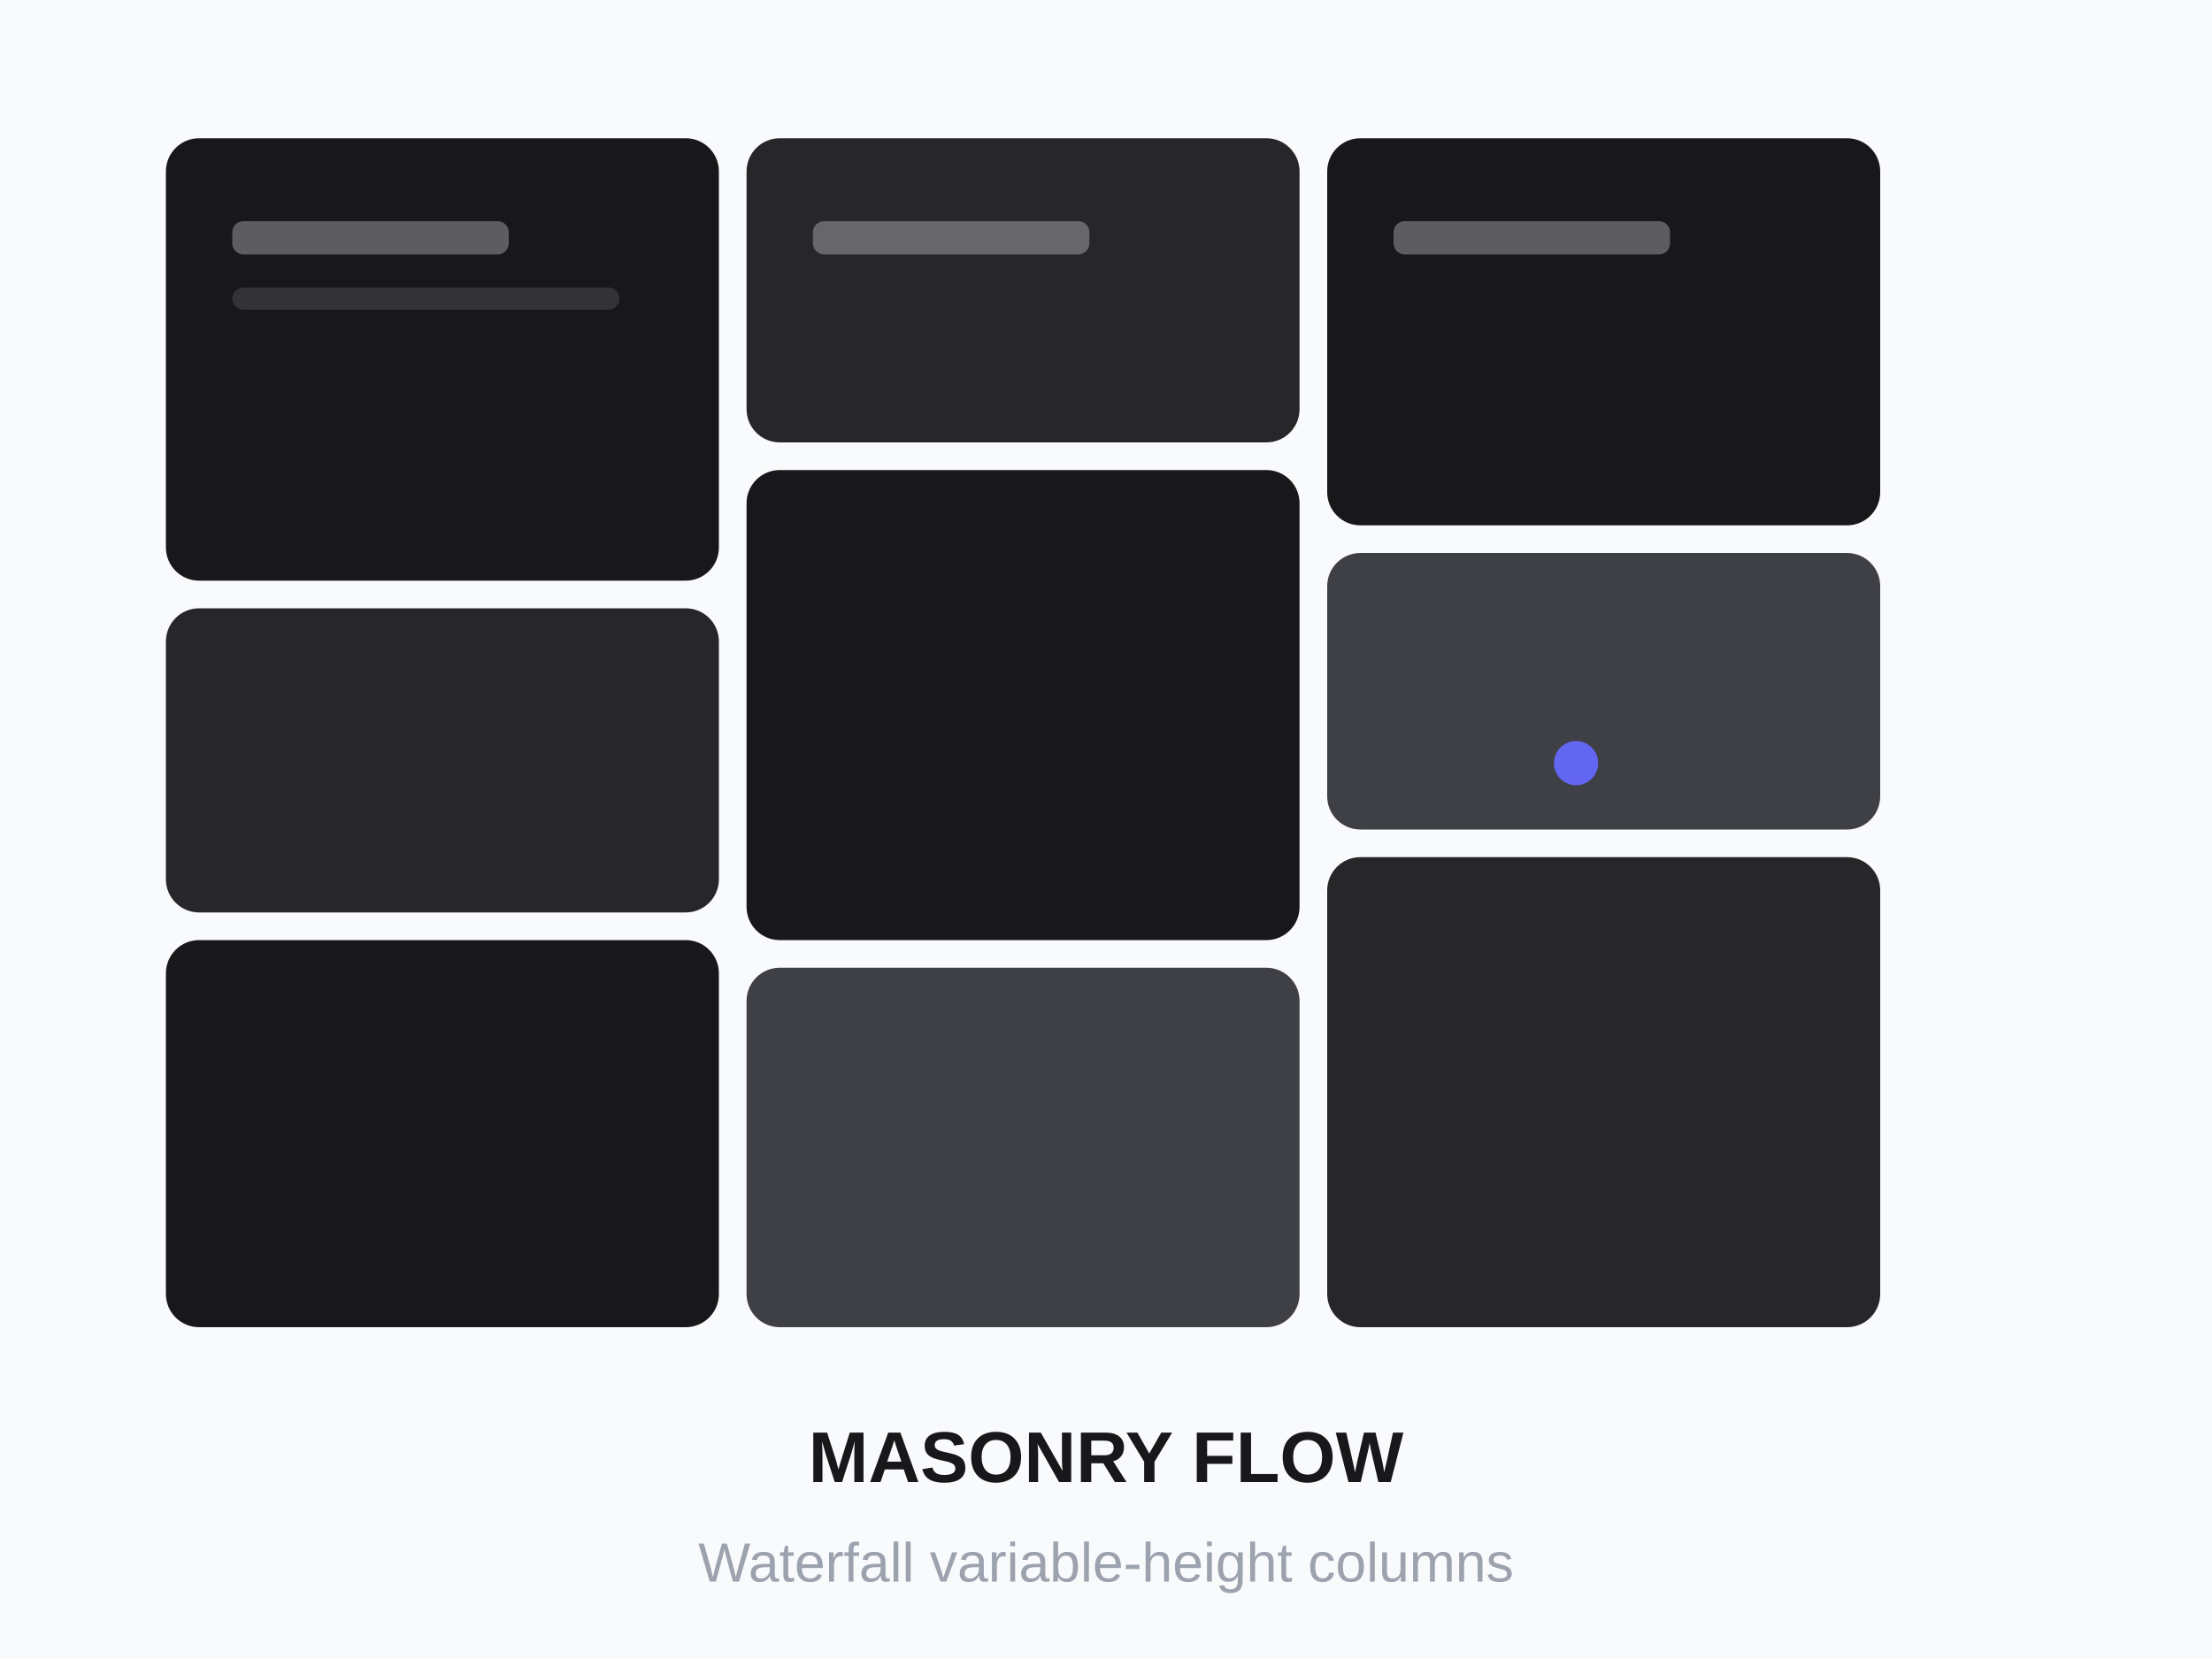
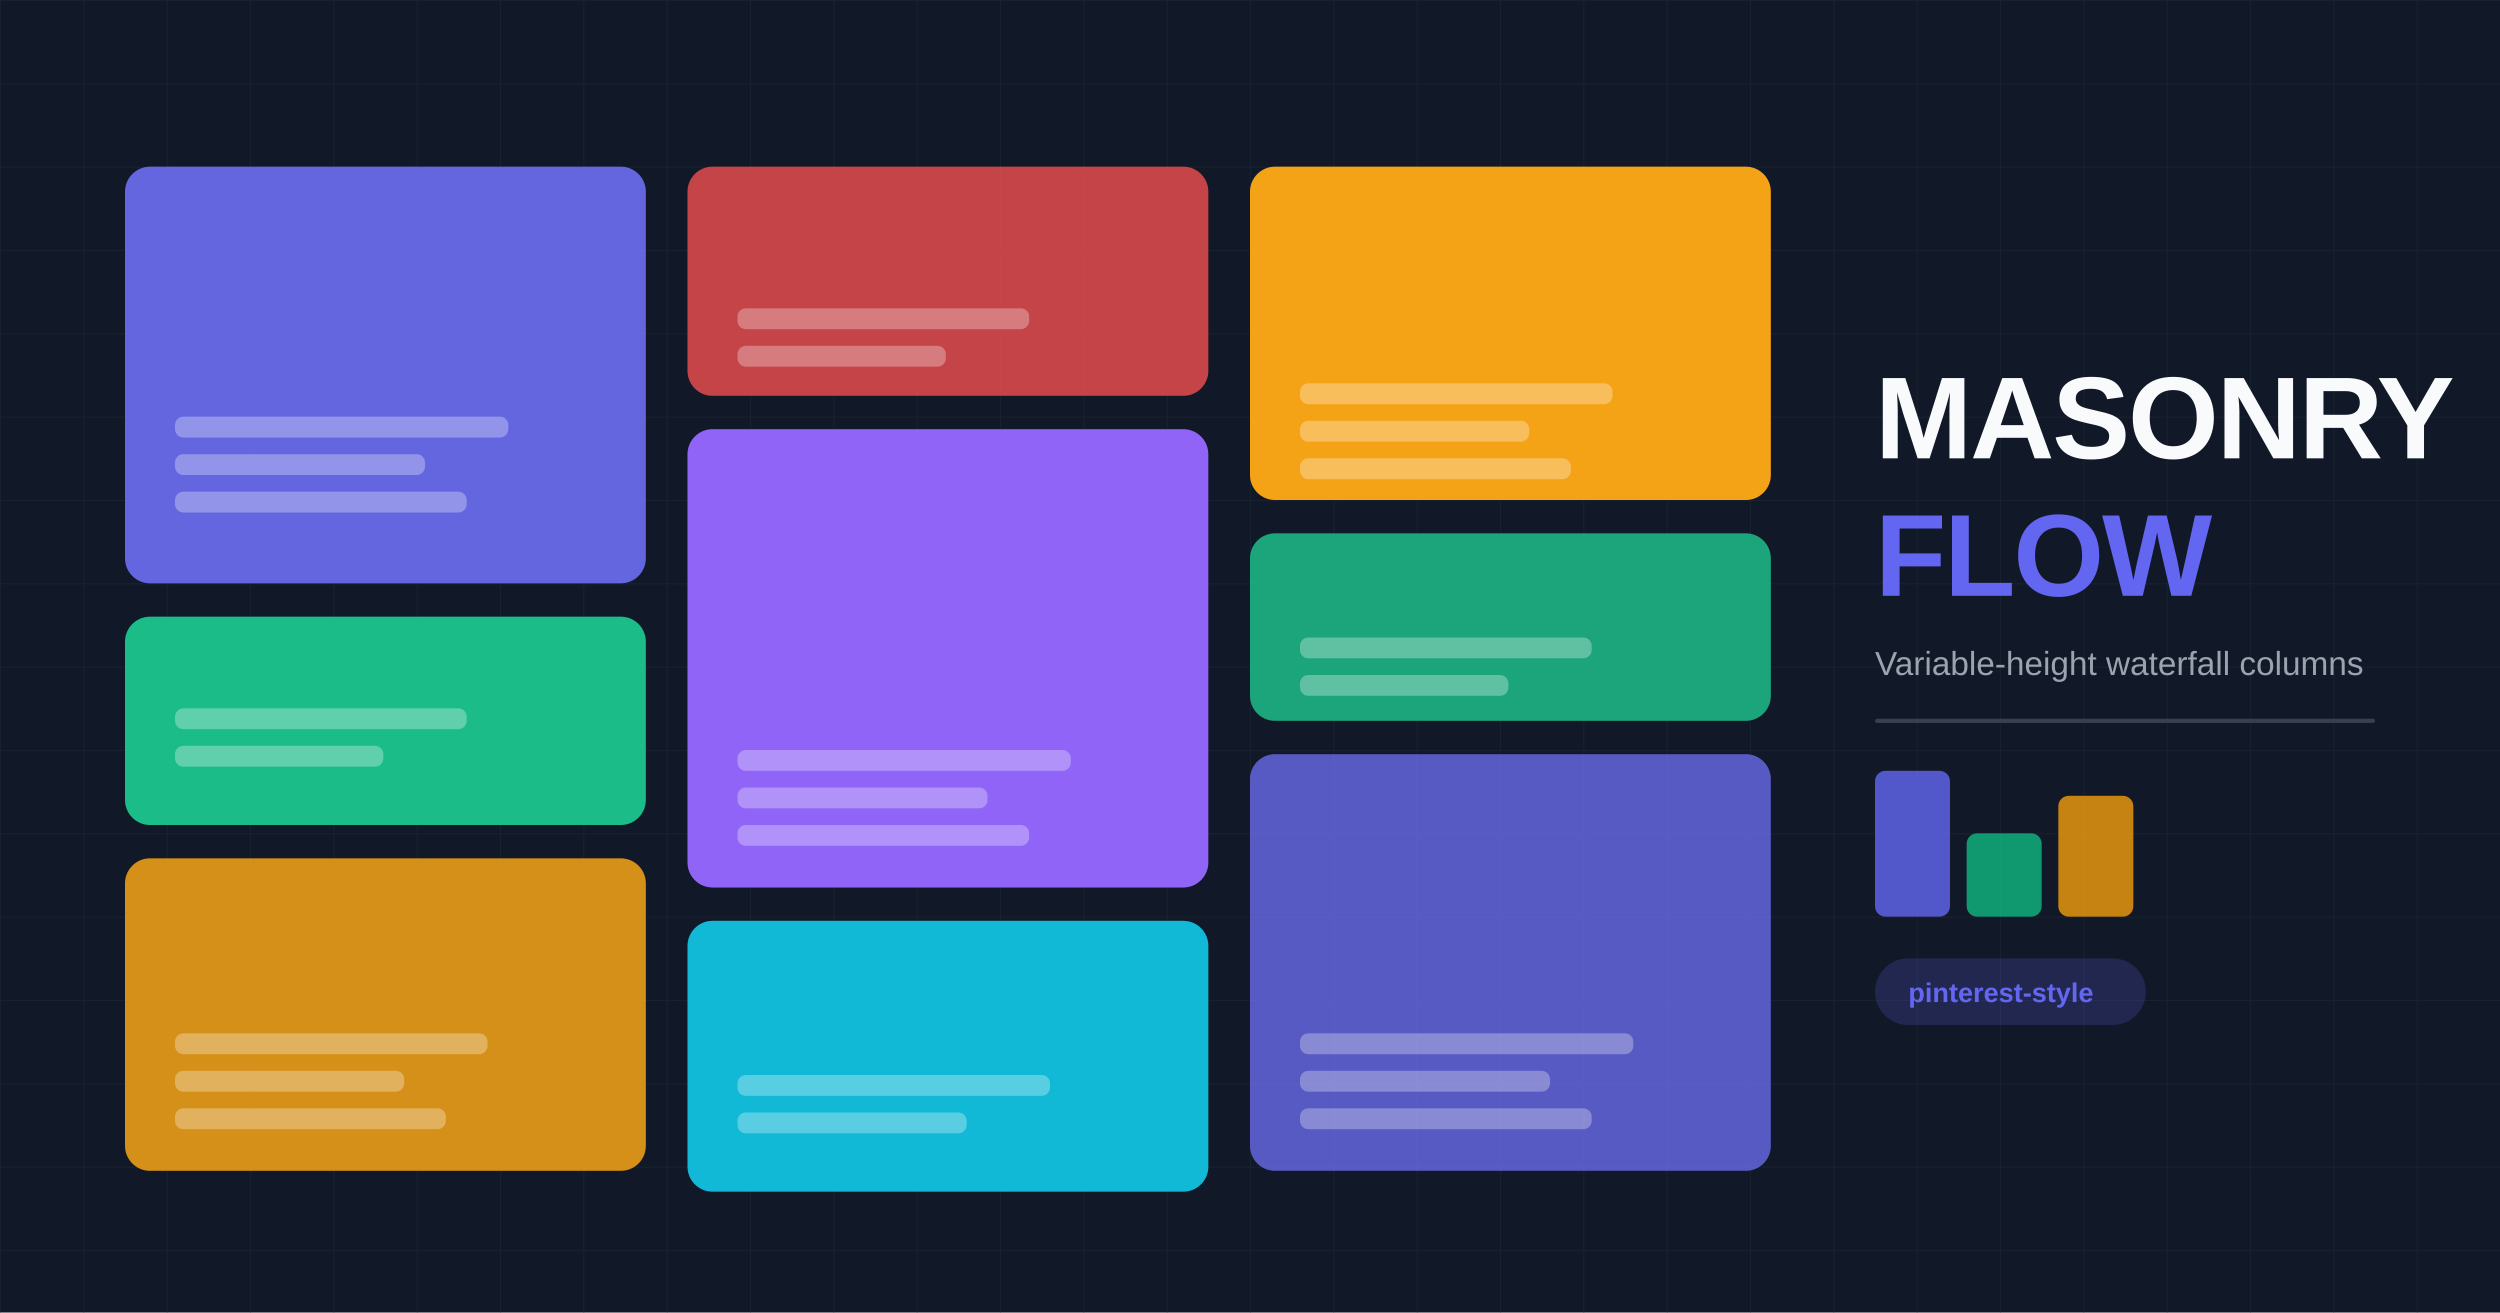
- <svg xmlns="http://www.w3.org/2000/svg" fill="none" viewBox="0 0 400 300">
-   <path fill="#f9fafb" d="M0 0h400v300H0z" />
-   <rect width="100" height="80" x="30" y="25" fill="#18181b" rx="6" />
-   <rect width="100" height="55" x="30" y="110" fill="#27272a" rx="6" />
-   <rect width="100" height="70" x="30" y="170" fill="#18181b" rx="6" />
-   <rect width="100" height="55" x="135" y="25" fill="#27272a" rx="6" />
-   <rect width="100" height="85" x="135" y="85" fill="#18181b" rx="6" />
-   <rect width="100" height="65" x="135" y="175" fill="#3f3f46" rx="6" />
-   <rect width="100" height="70" x="240" y="25" fill="#18181b" rx="6" />
-   <rect width="100" height="50" x="240" y="100" fill="#3f3f46" rx="6" />
-   <rect width="100" height="85" x="240" y="155" fill="#27272a" rx="6" />
-   <rect width="50" height="6" x="42" y="40" fill="#fff" fill-opacity=".3" rx="2" />
-   <rect width="70" height="4" x="42" y="52" fill="#fff" fill-opacity=".12" rx="2" />
-   <rect width="50" height="6" x="147" y="40" fill="#fff" fill-opacity=".3" rx="2" />
-   <rect width="50" height="6" x="252" y="40" fill="#fff" fill-opacity=".3" rx="2" />
-   <circle cx="285" cy="138" r="4" fill="#6366f1" />
-   <text x="200" y="268" fill="#18181b" font-family="Arial, sans-serif" font-size="13" font-weight="bold" text-anchor="middle">MASONRY FLOW</text>
-   <text x="200" y="286" fill="#9ca3af" font-family="Arial, sans-serif" font-size="10" text-anchor="middle">Waterfall variable-height columns</text>
+ <svg xmlns="http://www.w3.org/2000/svg" viewBox="0 0 1200 630" width="1200" height="630">
+   <rect width="1200" height="630" fill="#111827" />
+   <defs>
+     <pattern id="grid" width="40" height="40" patternUnits="userSpaceOnUse">
+       <rect width="40" height="40" fill="none" />
+       <path d="M 40 0 L 0 0 0 40" fill="none" stroke="#1f2937" stroke-width="1" />
+     </pattern>
+   </defs>
+   <rect width="1200" height="630" fill="url(#grid)" opacity="0.5" />
+   <rect x="60" y="80" width="250" height="200" rx="12" fill="#6366f1" opacity="0.9" />
+   <rect x="60" y="80" width="250" height="200" rx="12" fill="white" opacity="0.05" />
+   <rect x="84" y="200" width="160" height="10" rx="4" fill="white" opacity="0.3" />
+   <rect x="84" y="218" width="120" height="10" rx="4" fill="white" opacity="0.3" />
+   <rect x="84" y="236" width="140" height="10" rx="4" fill="white" opacity="0.3" />
+   <rect x="60" y="296" width="250" height="100" rx="12" fill="#10b981" />
+   <rect x="60" y="296" width="250" height="100" rx="12" fill="white" opacity="0.05" />
+   <rect x="84" y="340" width="140" height="10" rx="4" fill="white" opacity="0.3" />
+   <rect x="84" y="358" width="100" height="10" rx="4" fill="white" opacity="0.3" />
+   <rect x="60" y="412" width="250" height="150" rx="12" fill="#f59e0b" opacity="0.85" />
+   <rect x="60" y="412" width="250" height="150" rx="12" fill="white" opacity="0.05" />
+   <rect x="84" y="496" width="150" height="10" rx="4" fill="white" opacity="0.3" />
+   <rect x="84" y="514" width="110" height="10" rx="4" fill="white" opacity="0.3" />
+   <rect x="84" y="532" width="130" height="10" rx="4" fill="white" opacity="0.3" />
+   <rect x="330" y="80" width="250" height="110" rx="12" fill="#ef4444" opacity="0.8" />
+   <rect x="330" y="80" width="250" height="110" rx="12" fill="white" opacity="0.05" />
+   <rect x="354" y="148" width="140" height="10" rx="4" fill="white" opacity="0.3" />
+   <rect x="354" y="166" width="100" height="10" rx="4" fill="white" opacity="0.3" />
+   <rect x="330" y="206" width="250" height="220" rx="12" fill="#8b5cf6" />
+   <rect x="330" y="206" width="250" height="220" rx="12" fill="white" opacity="0.05" />
+   <rect x="354" y="360" width="160" height="10" rx="4" fill="white" opacity="0.3" />
+   <rect x="354" y="378" width="120" height="10" rx="4" fill="white" opacity="0.3" />
+   <rect x="354" y="396" width="140" height="10" rx="4" fill="white" opacity="0.3" />
+   <rect x="330" y="442" width="250" height="130" rx="12" fill="#06b6d4" />
+   <rect x="330" y="442" width="250" height="130" rx="12" fill="white" opacity="0.05" />
+   <rect x="354" y="516" width="150" height="10" rx="4" fill="white" opacity="0.3" />
+   <rect x="354" y="534" width="110" height="10" rx="4" fill="white" opacity="0.3" />
+   <rect x="600" y="80" width="250" height="160" rx="12" fill="#f59e0b" />
+   <rect x="600" y="80" width="250" height="160" rx="12" fill="white" opacity="0.05" />
+   <rect x="624" y="184" width="150" height="10" rx="4" fill="white" opacity="0.3" />
+   <rect x="624" y="202" width="110" height="10" rx="4" fill="white" opacity="0.3" />
+   <rect x="624" y="220" width="130" height="10" rx="4" fill="white" opacity="0.3" />
+   <rect x="600" y="256" width="250" height="90" rx="12" fill="#10b981" opacity="0.85" />
+   <rect x="600" y="256" width="250" height="90" rx="12" fill="white" opacity="0.05" />
+   <rect x="624" y="306" width="140" height="10" rx="4" fill="white" opacity="0.3" />
+   <rect x="624" y="324" width="100" height="10" rx="4" fill="white" opacity="0.3" />
+   <rect x="600" y="362" width="250" height="200" rx="12" fill="#6366f1" opacity="0.75" />
+   <rect x="600" y="362" width="250" height="200" rx="12" fill="white" opacity="0.05" />
+   <rect x="624" y="496" width="160" height="10" rx="4" fill="white" opacity="0.3" />
+   <rect x="624" y="514" width="120" height="10" rx="4" fill="white" opacity="0.3" />
+   <rect x="624" y="532" width="140" height="10" rx="4" fill="white" opacity="0.3" />
+   <text x="900" y="220" font-family="'Arial Black', Arial, sans-serif" font-size="56" font-weight="900" fill="#f9fafb" letter-spacing="-1">MASONRY</text>
+   <text x="900" y="286" font-family="'Arial Black', Arial, sans-serif" font-size="56" font-weight="900" fill="#6366f1" letter-spacing="-1">FLOW</text>
+   <text x="900" y="324" font-family="Arial, sans-serif" font-size="16" fill="#9ca3af">Variable-height waterfall columns</text>
+   <rect x="900" y="345" width="240" height="2" rx="1" fill="#374151" />
+   <rect x="900" y="370" width="36" height="70" rx="5" fill="#6366f1" opacity="0.8" />
+   <rect x="944" y="400" width="36" height="40" rx="5" fill="#10b981" opacity="0.8" />
+   <rect x="988" y="382" width="36" height="58" rx="5" fill="#f59e0b" opacity="0.8" />
+   <rect x="900" y="460" width="130" height="32" rx="16" fill="#6366f1" opacity="0.2" />
+   <text x="916" y="481" font-family="Arial, sans-serif" font-size="13" fill="#6366f1" font-weight="600">pinterest-style</text>
</svg>
